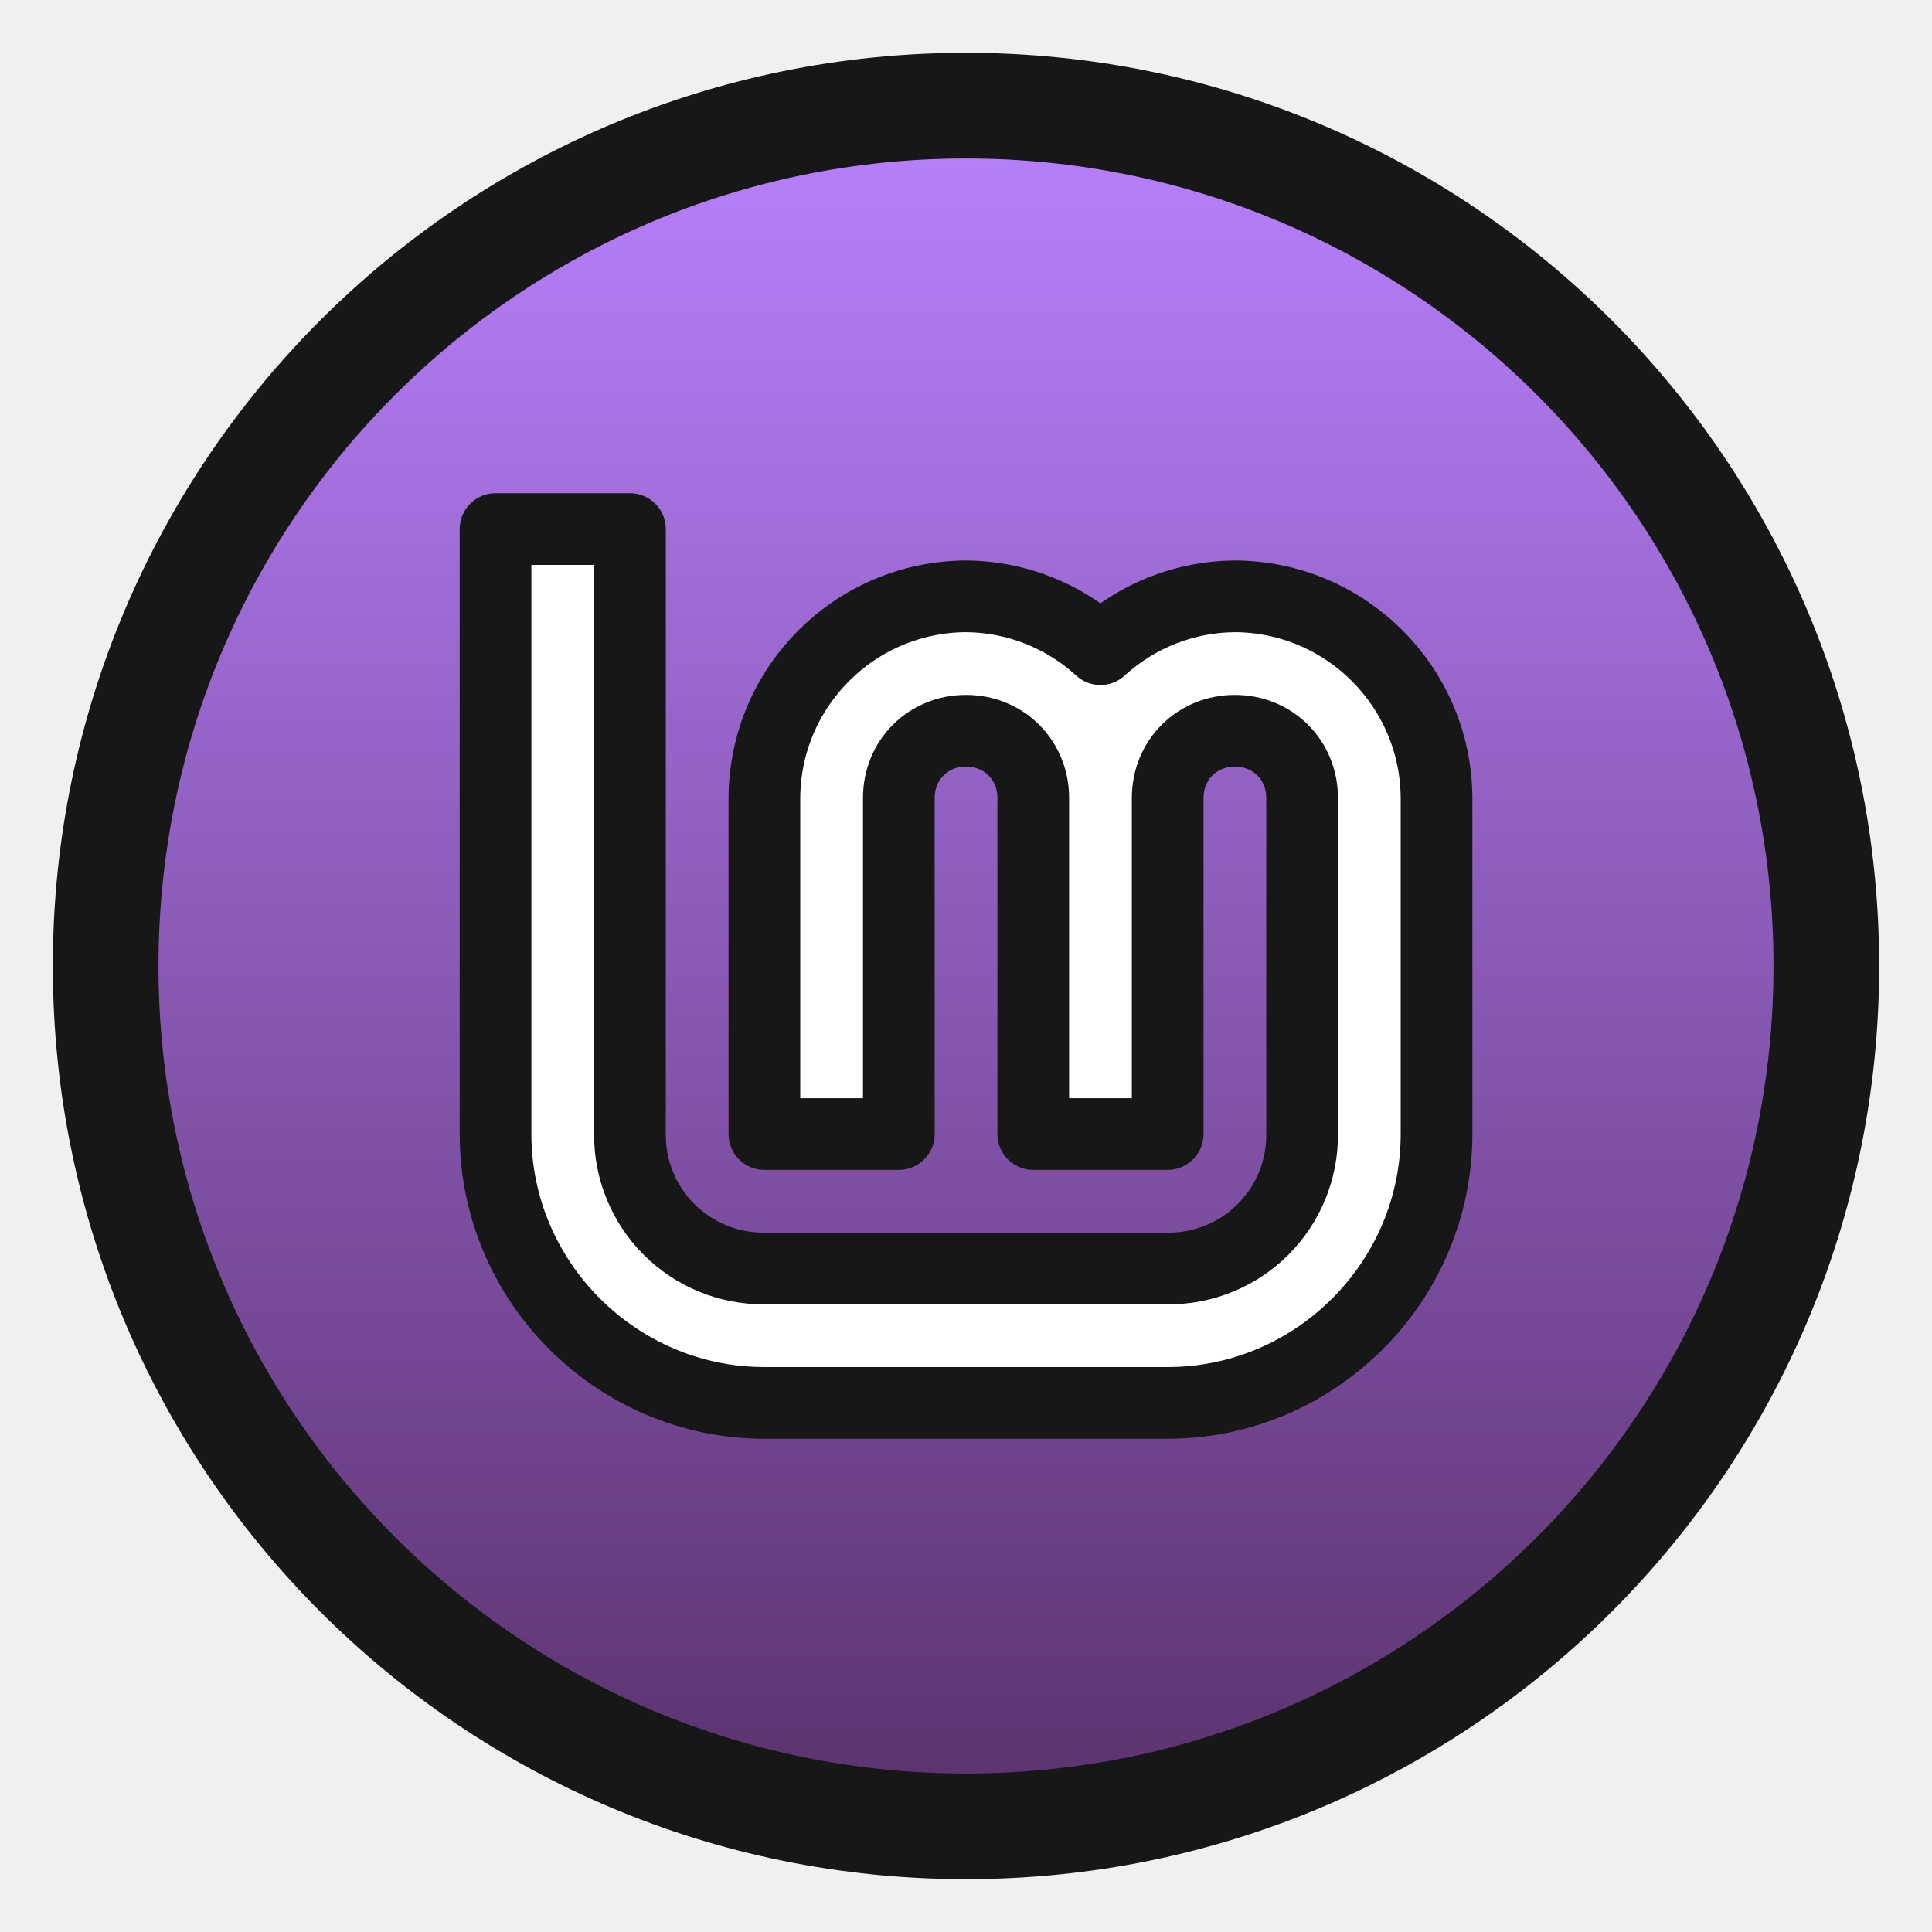
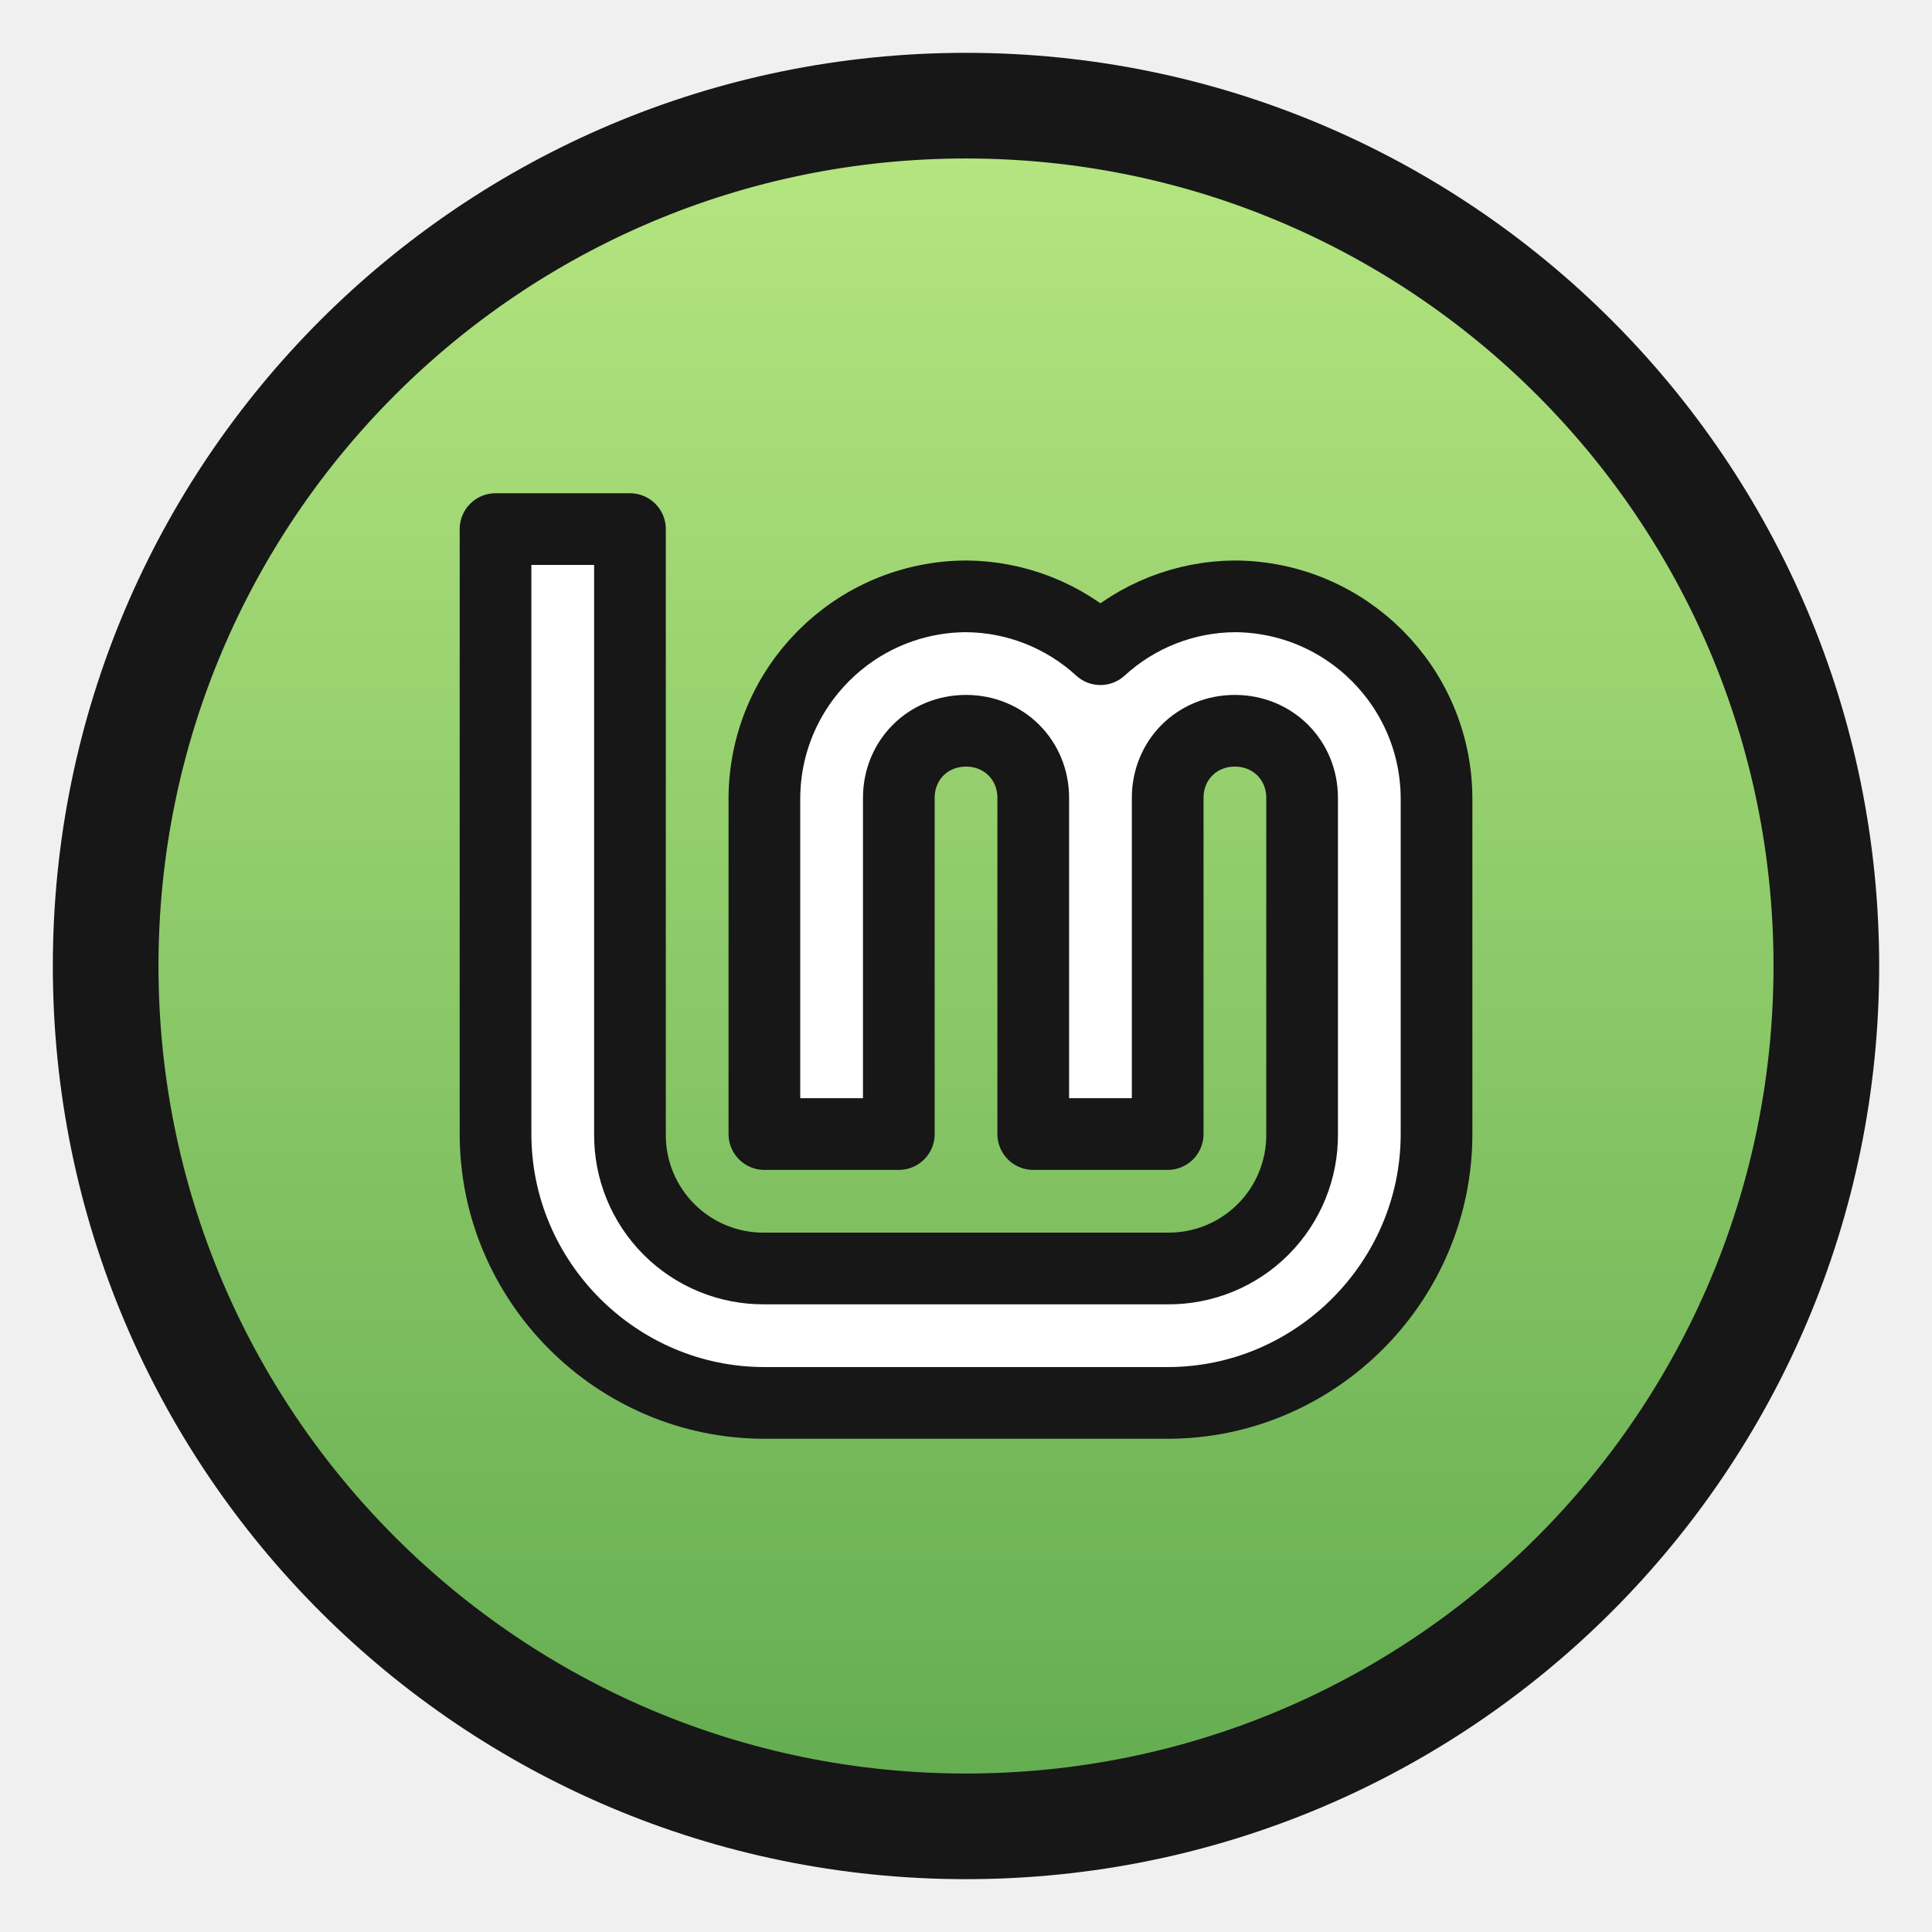
<svg xmlns="http://www.w3.org/2000/svg" viewBox="0 0 256 256" width="256" height="256">
  <defs>
    <linearGradient id="mint_bg" x1="0%" y1="0%" x2="0%" y2="100%">
-       <stop offset="0%" stop-color="#B982FF" />
-       <stop offset="100%" stop-color="#59316B" />
+       <stop offset="0%" stop-color="#B7E781" />
+       <stop offset="100%" stop-color="#62AB50" />
    </linearGradient>
  </defs>
  <circle cx="128" cy="128" r="114" fill="url(#mint_bg)" stroke="#171717" stroke-width="14" />
  <g transform="translate(14.0, 14.0) scale(9.5)">
    <path d="M5.438 5.906v8.438c0 2.06 1.69 3.75 3.75 3.75h5.625c2.06 0 3.75-1.69 3.75-3.75V9.656a2.827 2.827 0 0 0-2.813-2.812 2.8 2.8 0 0 0-1.875.737A2.8 2.8 0 0 0 12 6.844a2.827 2.827 0 0 0-2.812 2.812v4.688h1.875V9.656c0-.529.408-.937.937-.937s.938.408.938.937v4.688h1.875V9.656c0-.529.408-.937.937-.937s.938.408.938.937v4.688a1.86 1.86 0 0 1-1.875 1.875H9.188a1.86 1.86 0 0 1-1.875-1.875V5.906Z" fill="#FFFFFF" stroke="#171717" stroke-width="1.0" stroke-linejoin="round" stroke-linecap="round" />
  </g>
</svg>
